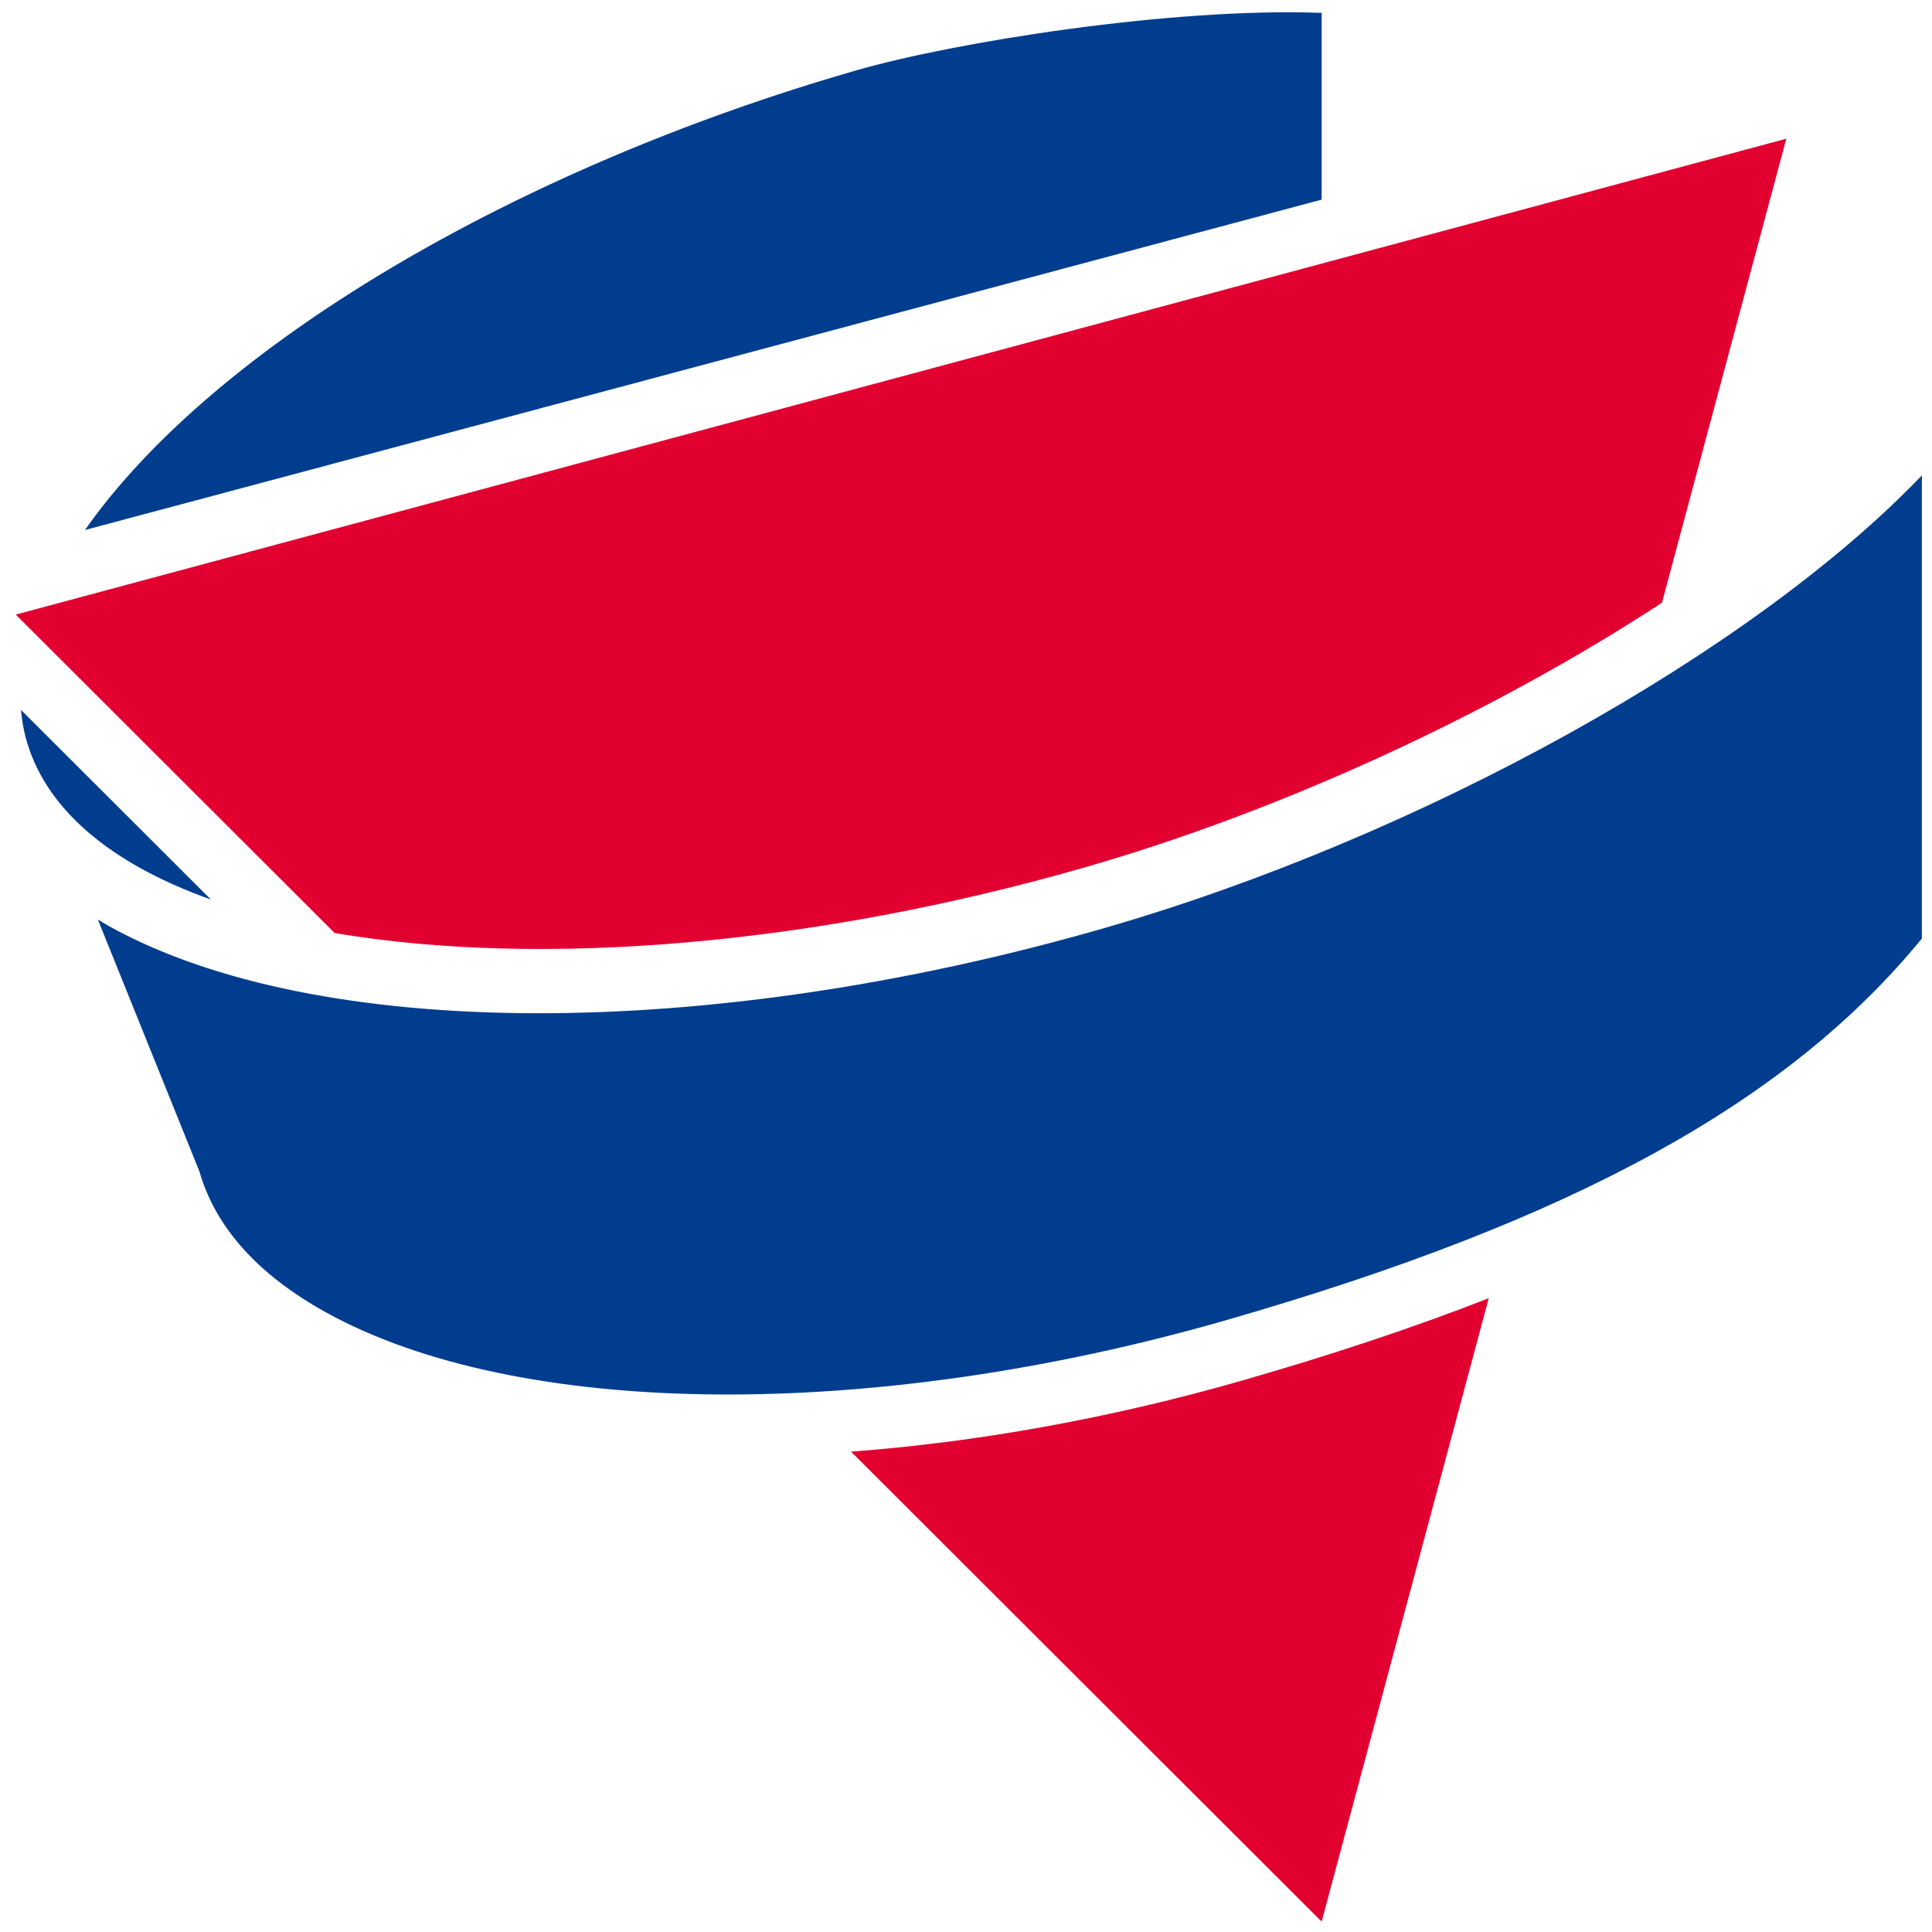
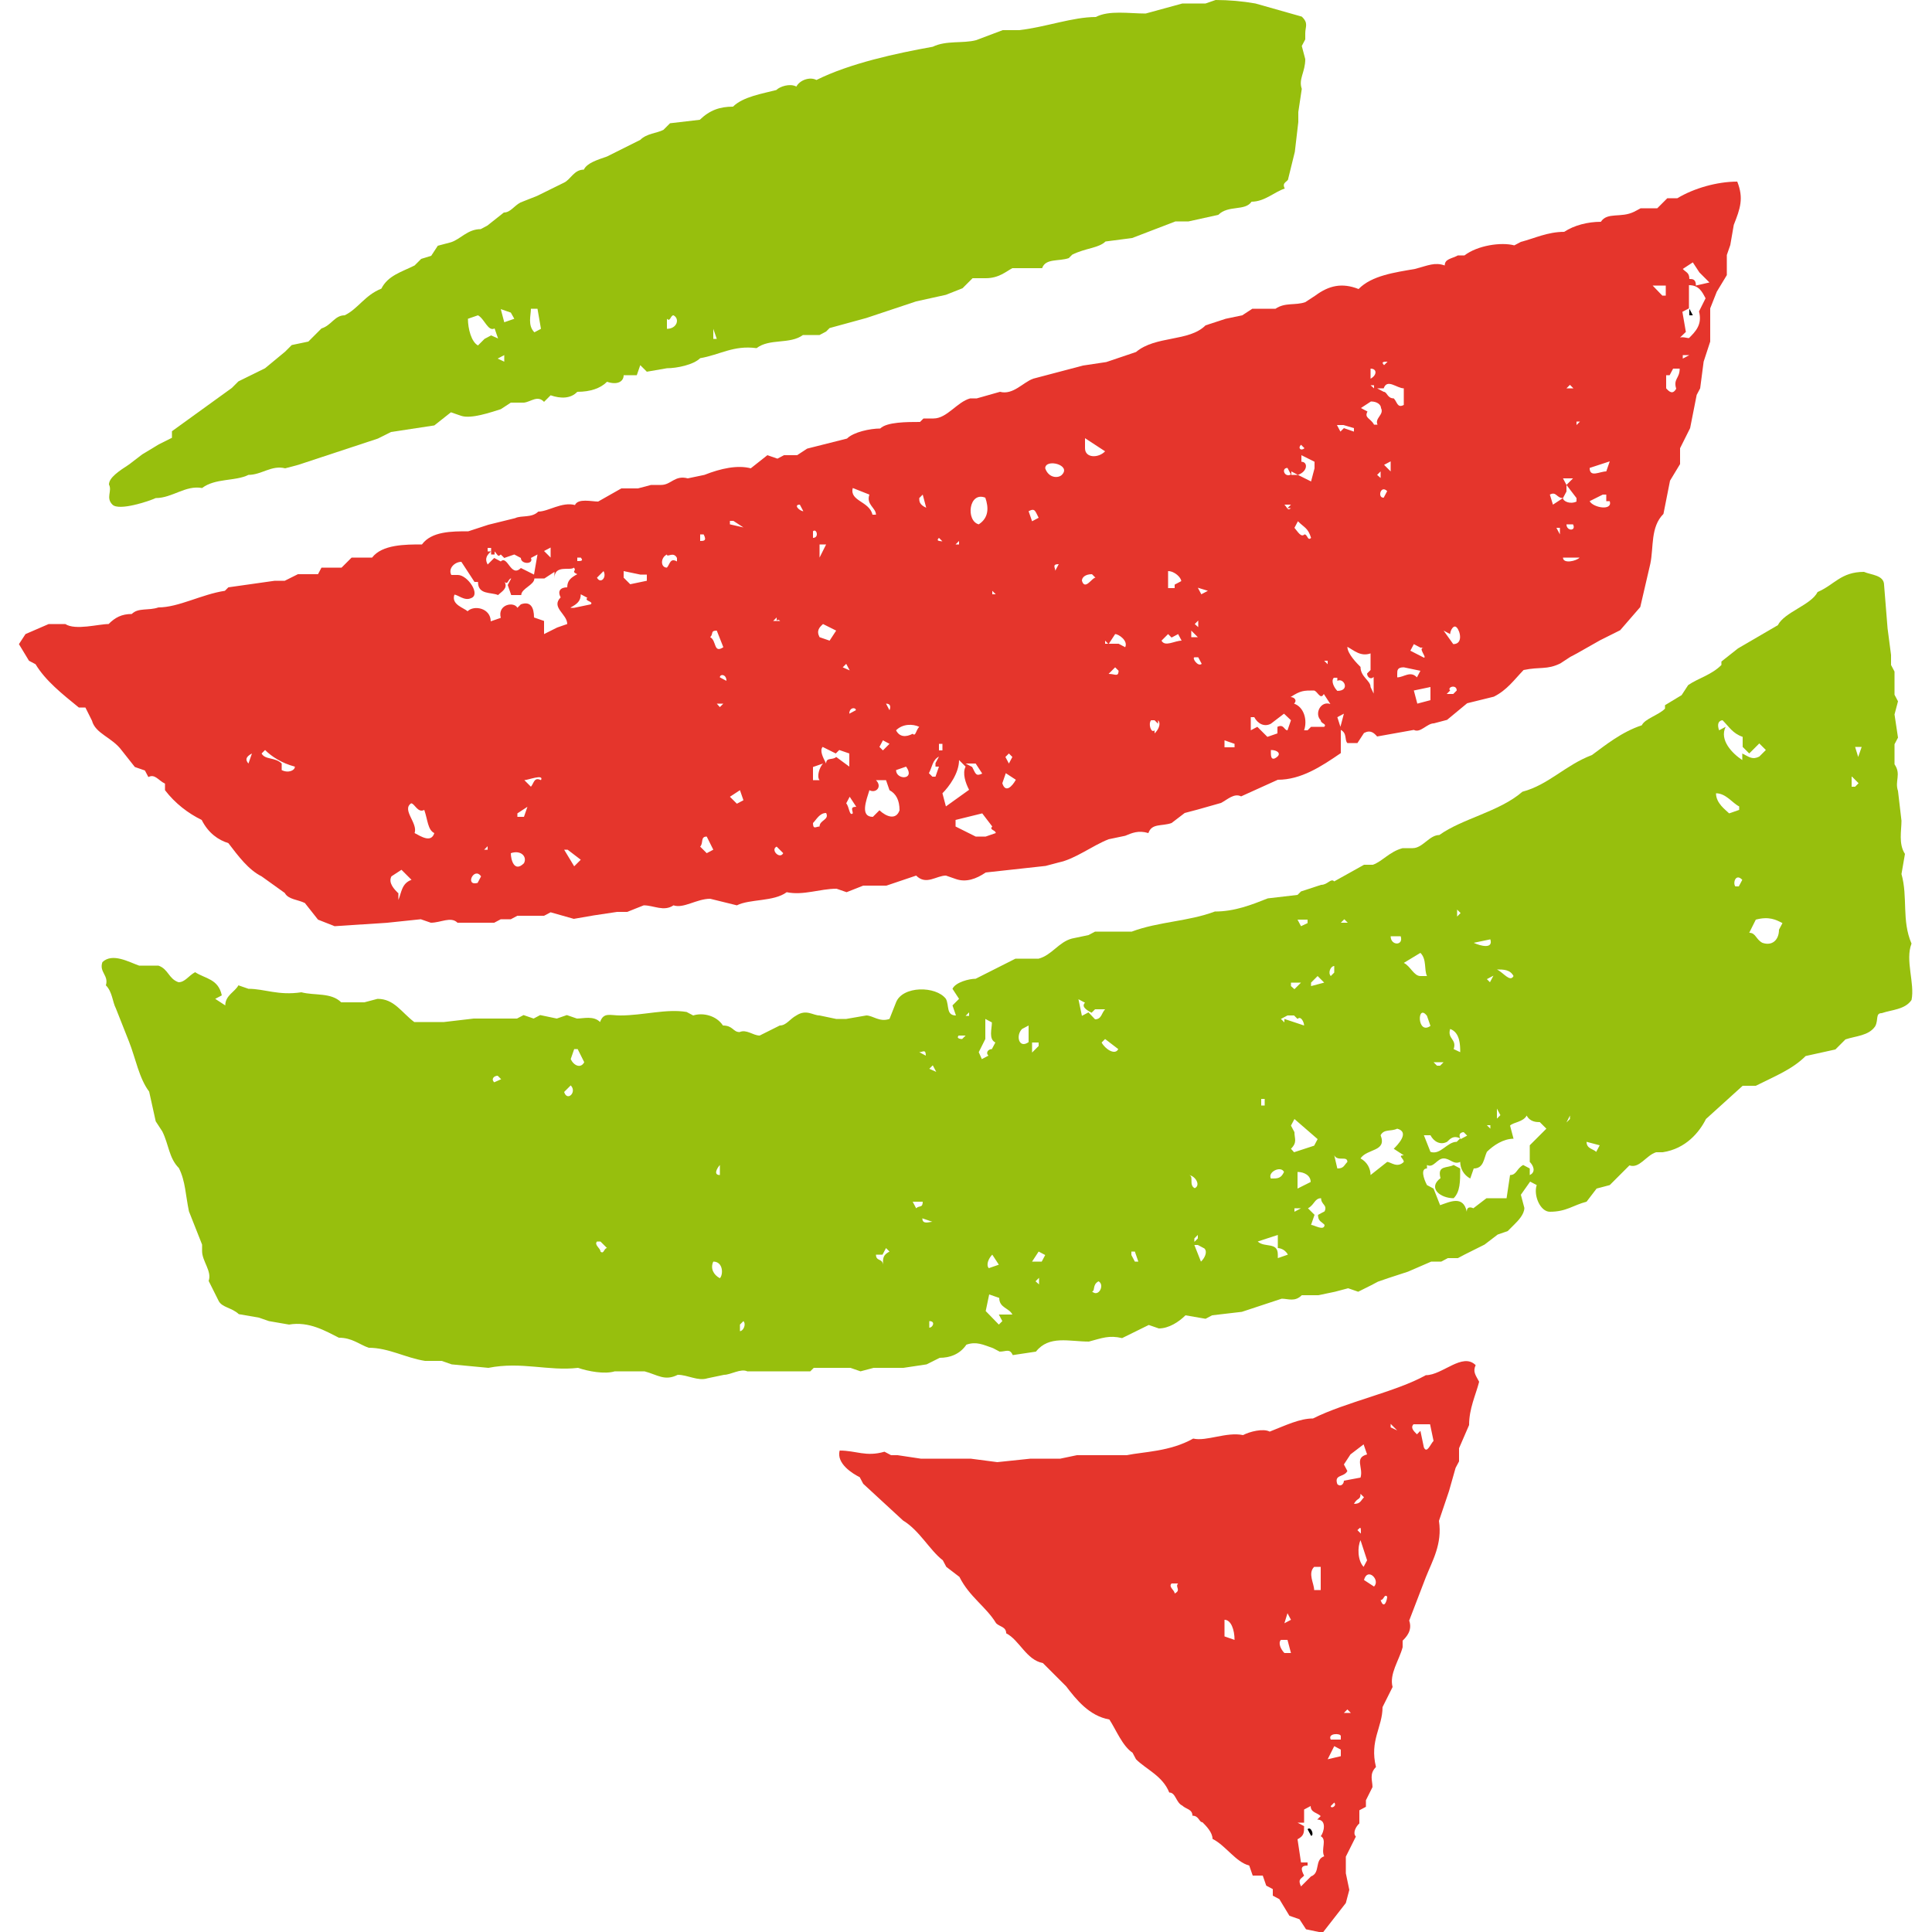
- <svg xmlns="http://www.w3.org/2000/svg" version="1.0" width="500" height="500" id="svg2944">
-   <defs id="defs2946" />
-   <path d="M 321.697,357.215 C 287.289,367.11 252.803,373.241 220.246,375.684 L 342.044,497.307 L 385.285,335.974 C 366.145,343.465 345.026,350.504 321.697,357.215 z M 430.114,155.987 C 385.741,184.969 331.412,209.904 280.882,224.434 C 211.386,244.417 140.645,250.605 86.61,241.465 L 4.075,159.053 L 462.298,35.895 L 430.114,155.987 z" id="path2931" style="fill:#e20031;fill-opacity:1" />
-   <path d="M 6.671,190.961 C 6.039,188.61 5.662,186.184 5.434,183.728 L 54.575,232.798 C 28.009,223.316 11.5,208.978 6.671,190.961 z M 497.386,242.877 C 462.671,285.346 407.07,315.846 317.232,341.684 C 225.596,368.031 134.167,367.219 84.307,339.61 C 66.763,329.89 55.763,317.636 51.614,303.184 L 25.329,237.978 C 26.32,238.575 27.307,239.189 28.289,239.732 C 82.079,269.522 183.018,269.741 285.434,240.289 C 367.382,216.724 453.307,169.026 497.382,123.031 L 497.382,242.877 L 497.386,242.877 z M 342.044,51.662 L 21.991,137.167 C 54.934,90.149 132.272,43.895 221.706,18.18 C 246.833,10.956 302.996,1.882 342.044,3.333 L 342.044,51.662 z" id="path2929" style="fill:#003d8f;fill-opacity:1" />
+ <svg xmlns="http://www.w3.org/2000/svg" version="1.1" id="Ebene_1" x="0px" y="0px" width="500" height="500" viewBox="0 0 500 500" style="enable-background:new 0 0 500 500;" xml:space="preserve">
+   <style type="text/css">
+ 	.st0{fill-rule:evenodd;clip-rule:evenodd;}
+ </style>
+   <g>
+     <path class="st0" d="M339.3,475.1c0.9,0,0-2.6-0.9-1.7L339.3,475.1z M341,409.8L341,409.8z" />
+     <path class="st1" style="fill:#97BF0D;;fill-opacity:1" d="M376.2,301.5c-1.7,0.9-4.3,0-3.4,3.4c-3.4,2.6,0,5.2,3.4,5.2c1.7-1.7,1.7-4.3,1.7-7.7L376.2,301.5z" />
+     <path class="st0" d="M438.1,85.1l-0.9-1.7L438.1,85.1z M437.2,81.6h0.9l-0.9-1.7V81.6z" />
+     <path class="st2" style="fill:#E5352C;fill-opacity:1" d="M217.3,375.4c-0.9,3.4,3.4,6,5.2,6.9l0.9,1.7l10.3,9.5c4.3,2.6,6.9,7.7,10.3,10.3l0.9,1.7l3.4,2.6   c2.6,5.2,6.9,7.7,9.5,12c0.9,0.9,2.6,0.9,2.6,2.6c3.4,1.7,5.2,6.9,9.5,7.7l6,6c2.6,3.4,6,7.7,11.2,8.6c1.7,2.6,3.4,6.9,6,8.6   l0.9,1.7c2.6,2.6,6.9,4.3,8.6,8.6c1.7,0,1.7,2.6,3.4,3.4c0.9,0.9,2.6,0.9,2.6,2.6c1.7,0,1.7,1.7,2.6,1.7c0.9,0.9,2.6,2.6,2.6,4.3   c3.4,1.7,6,6,9.5,6.9l0.9,2.6h2.6l0.9,2.6l1.7,0.9v1.7l1.7,0.9l2.6,4.3l2.6,0.9l1.7,2.6l4.3,0.9l6-7.7l0.9-3.4l-0.9-4.3v-4.3   l2.6-5.2c-0.9-0.9,0-2.6,0.9-3.4v-3.4l1.7-0.9v-1.7l1.7-3.4c0-1.7-0.9-3.4,0.9-5.2c-1.7-6.9,1.7-10.3,1.7-15.5l2.6-5.2   c-0.9-3.4,1.7-6.9,2.6-10.3v-1.7c0.9-0.9,2.6-2.6,1.7-5.2l4.3-11.2c1.7-4.3,4.3-8.6,3.4-14.6l2.6-7.7l1.7-6l0.9-1.7v-3.4l2.6-6   c0-4.3,1.7-7.7,2.6-11.2c-0.9-1.7-1.7-2.6-0.9-4.3c-3.4-3.4-8.6,2.6-12.9,2.6c-7.7,4.3-20.6,6.9-29.2,11.2c-3.4,0-6.9,1.7-11.2,3.4   c-1.7-0.9-5.2,0-6.9,0.9c-4.3-0.9-9.5,1.7-12.9,0.9c-6,3.4-12.9,3.4-17.2,4.3h-12.9l-4.3,0.9h-7.7l-8.6,0.9l-6.9-0.9h-12.9l-6-0.9   h-1.7l-1.7-0.9C224.1,377.1,221.6,375.4,217.3,375.4z M352.1,386.6l0.9,0.9c-0.9,0.9-0.9,1.7-2.6,1.7   C351.3,387.5,352.1,388.3,352.1,386.6z M337.5,485.4c-0.9-1.7-0.9-2.6,0.9-2.6V482h-1.7l-0.9-6c1.7-0.9,1.7-1.7,1.7-3.4l-1.7-0.9   c0.9,0,0.9,0,0,0h1.7v-3.4l1.7-0.9c0,1.7,1.7,1.7,2.6,2.6l-0.9,0.9c2.6,0,1.7,3.4,0.9,4.3c1.7,0.9,0,3.4,0.9,5.2   c-2.6,0.9-0.9,4.3-3.4,5.2l-2.6,2.6C335.8,486.3,336.7,486.3,337.5,485.4z M344.4,467.4l0.9-0.9   C346.1,467.4,344.4,468.2,344.4,467.4z M343.6,455.3l1.7-3.4l1.7,0.9v-2.6h-2.6c-0.9-1.7,2.6-1.7,2.6-0.9v5.2L343.6,455.3z    M347.8,443.3l0.9-0.9l0.9,0.9H347.8z M332.4,427.8c-0.9-0.9-1.7-2.6-0.9-3.4h1.7l0.9,3.4H332.4z M316.9,423.5v-4.3   c1.7,0,2.6,2.6,2.6,5.2L316.9,423.5z M357.3,414.1c0.9,0,0.9-1.7,1.7-0.9C359,414.1,358.2,416.7,357.3,414.1z M333.2,417.5l0.9,1.7   l-1.7,0.9L333.2,417.5z M353,408.9c0.9-3.4,4.3,0,2.6,1.7L353,408.9z M341.8,411.5h-1.7c0-1.7-1.7-4.3,0-6h1.7V411.5z M352.1,398.6   l1.7,5.2l-0.9,1.7C351.3,403.8,351.3,400.3,352.1,398.6z M303.2,409.8h1.7c-0.9,0.9,0.9,1.7-0.9,2.6   C304,411.5,302.3,410.7,303.2,409.8z M351.3,396c0.9-0.9,0.9-0.9,0.9,0.9L351.3,396z M346.1,387.5l0.9,1.7L346.1,387.5z    M347.8,383.2c0,0.9-0.9,1.7-1.7,0.9c-0.9-2.6,1.7-1.7,2.6-3.4l-0.9-1.7l1.7-2.6l3.4-2.6l0.9,2.6c-3.4,0.9-0.9,3.4-1.7,6   L347.8,383.2z M368.5,374.6l-0.9-4.3l-0.9,0.9c-0.9-0.9-1.7-1.7-0.9-2.6h4.3l0.9,4.3C370.2,373.7,369.3,376.3,368.5,374.6z    M359.9,369.4v-0.9l1.7,1.7L359.9,369.4z" />
+     <path class="st1" style="fill:#97BF0D;;fill-opacity:1" d="M396,305.8l1.7,0.9c-0.9,2.6,0.9,6.9,3.4,6.9c4.3,0,6-1.7,9.5-2.6l2.6-3.4l3.4-0.9l1.7-1.7l3.4-3.4   c2.6,0.9,4.3-2.6,6.9-3.4h1.7c6-0.9,9.5-5.2,11.2-8.6l9.5-8.6h3.4c5.2-2.6,9.5-4.3,12.9-7.7l7.7-1.7l2.6-2.6c2.6-0.9,6-0.9,7.7-3.4   c0.9-1.7,0-3.4,1.7-3.4c2.6-0.9,6-0.9,7.7-3.4c0.9-4.3-1.7-10.3,0-14.6c-2.6-6-0.9-12-2.6-18l0.9-5.2c-1.7-2.6-0.9-6-0.9-8.6   l-0.9-7.7c-0.9-2.6,0.9-4.3-0.9-6.9v-5.2l0.9-1.7l-0.9-6l0.9-3.4l-0.9-1.7v-6l-0.9-1.7v-2.6l-0.9-6.9l-0.9-11.2   c0-2.6-3.4-2.6-5.2-3.4c-6,0-7.7,3.4-12,5.2c-1.7,3.4-8.6,5.2-10.3,8.6l-10.3,6l-4.3,3.4v0.9c-2.6,2.6-6,3.4-8.6,5.2l-1.7,2.6   l-4.3,2.6v0.9c-1.7,1.7-5.2,2.6-6,4.3c-5.2,1.7-9.5,5.2-12.9,7.7c-6.9,2.6-11.2,7.7-18,9.5c-6,5.2-15.5,6.9-21.5,11.2   c-2.6,0-4.3,3.4-6.9,3.4h-2.6c-3.4,0.9-5.2,3.4-7.7,4.3H353l-7.7,4.3c-0.9-0.9-1.7,0.9-3.4,0.9l-5.2,1.7l-0.9,0.9l-7.7,0.9   c-4.3,1.7-8.6,3.4-13.7,3.4c-6.9,2.6-14.6,2.6-21.5,5.2h-9.5l-1.7,0.9l-4.3,0.9c-3.4,0.9-5.2,4.3-8.6,5.2h-6l-10.3,5.2   c-1.7,0-5.2,0.9-6,2.6l1.7,2.6l-1.7,1.7l0.9,2.6c-2.6,0-1.7-2.6-2.6-4.3c-2.6-3.4-11.2-3.4-12.9,0.9l-1.7,4.3   c-2.6,0.9-4.3-0.9-6-0.9l-5.2,0.9h-2.6l-4.3-0.9c-1.7,0-3.4-1.7-6,0c-1.7,0.9-2.6,2.6-4.3,2.6l-5.2,2.6c-1.7,0-3.4-1.7-5.2-0.9   c-1.7,0-1.7-1.7-4.3-1.7c-1.7-2.6-5.2-3.4-7.7-2.6l-1.7-0.9c-5.2-0.9-11.2,0.9-17.2,0.9c-2.6,0-4.3-0.9-5.2,1.7   c-1.7-1.7-4.3-0.9-6-0.9l-2.6-0.9l-2.6,0.9l-4.3-0.9l-1.7,0.9l-2.6-0.9l-1.7,0.9h-11.2l-7.7,0.9h-7.7c-3.4-2.6-5.2-6-9.5-6   l-3.4,0.9h-6c-2.6-2.6-6.9-1.7-10.3-2.6c-6,0.9-9.5-0.9-13.7-0.9l-2.6-0.9c-0.9,1.7-3.4,2.6-3.4,5.2l-2.6-1.7l1.7-0.9   c-0.9-4.3-4.3-4.3-6.9-6c-1.7,0.9-2.6,2.6-4.3,2.6c-2.6-0.9-2.6-3.4-5.2-4.3H36c-2.6-0.9-6.9-3.4-9.5-0.9c-0.9,2.6,1.7,3.4,0.9,6   c1.7,1.7,1.7,4.3,2.6,6l3.4,8.6c1.7,4.3,2.6,9.5,5.2,12.9l1.7,7.7l1.7,2.6c1.7,3.4,1.7,6.9,4.3,9.5c1.7,3.4,1.7,6.9,2.6,11.2   l3.4,8.6v1.7c0,2.6,2.6,5.2,1.7,7.7l2.6,5.2c0.9,1.7,3.4,1.7,5.2,3.4l5.2,0.9l2.6,0.9l5.2,0.9c5.2-0.9,9.5,1.7,12.9,3.4   c3.4,0,5.2,1.7,7.7,2.6c5.2,0,9.5,2.6,14.6,3.4h4.3l2.6,0.9l9.5,0.9c8.6-1.7,15.5,0.9,23.2,0c2.6,0.9,6.9,1.7,9.5,0.9h7.7   c3.4,0.9,5.2,2.6,8.6,0.9c2.6,0,5.2,1.7,7.7,0.9l4.3-0.9c1.7,0,4.3-1.7,6-0.9h16.3l0.9-0.9h9.5l2.6,0.9l3.4-0.9h7.7l6-0.9l3.4-1.7   c2.6,0,5.2-0.9,6.9-3.4c2.6-0.9,4.3,0,6.9,0.9l1.7,0.9c1.7,0,2.6-0.9,3.4,0.9l6-0.9c3.4-4.3,8.6-2.6,13.7-2.6   c3.4-0.9,5.2-1.7,8.6-0.9l6.9-3.4l2.6,0.9c2.6,0,5.2-1.7,6.9-3.4l5.2,0.9l1.7-0.9l7.7-0.9l10.3-3.4c1.7,0,3.4,0.9,5.2-0.9h4.3   l4.3-0.9l3.4-0.9l2.6,0.9l3.4-1.7l1.7-0.9l2.6-0.9l5.2-1.7l6-2.6h2.6l1.7-0.9h2.6l1.7-0.9l5.2-2.6l3.4-2.6l2.6-0.9l1.7-1.7   c0.9-0.9,2.6-2.6,2.6-4.3l-0.9-3.4L396,305.8z M330.7,323c0,0,1.7,0,2.6,1.7l-2.6,0.9v-0.9c0-3.4-3.4-1.7-5.2-3.4l5.2-1.7V323z    M384.8,314.4v1.7V314.4z M255.1,339.3l0.9-4.3l2.6,0.9c0,2.6,2.6,2.6,3.4,4.3h-2.6h-0.9l0.9,1.7l-0.9,0.9L255.1,339.3z    M240.5,341.9c1.7,0,0.9,1.7,0,1.7V341.9z M282.6,334.2c0.9,0,0-1.7,1.7-2.6C286,332.5,284.3,335.9,282.6,334.2z M371,307.6   l-1.7-0.9c-0.9-1.7-1.7-4.3,0-4.3v-0.9c1.7,0.9,2.6-1.7,4.3-1.7s2.6,1.7,4.3,0.9c0,1.7,0.9,3.4,2.6,4.3l0.9-2.6   c2.6,0,2.6-2.6,3.4-4.3c1.7-1.7,4.3-3.4,6.9-3.4l-0.9-3.4c0.9-0.9,3.4-0.9,4.3-2.6c0.9,1.7,2.6,1.7,3.4,1.7l1.7,1.7l-4.3,4.3v4.3   c0.9,0.9,1.7,2.6,0,3.4v-1.7l-1.7-0.9c-1.7,0.9-1.7,2.6-3.4,2.6l-0.9,6h-5.2l-3.4,2.6c0,0-1.7-0.9-1.7,0.9   c-0.9-4.3-4.3-2.6-6.9-1.7L371,307.6z M310,322.2l1.7,0.9c0.9,0.9,0,2.6-0.9,3.4l-1.7-4.3H310z M229.3,341.1L229.3,341.1z    M339.3,317l0.9-2.6l-1.7-1.7c1.7-0.9,1.7-2.6,3.4-2.6c0,1.7,1.7,1.7,0.9,3.4l-1.7,0.9c0,1.7,0.9,1.7,1.7,2.6   C342.7,318.7,340.1,317,339.3,317z M268,331.6l0.9-0.9v1.7L268,331.6z M293.7,326.5l-0.9-1.7v-0.9h0.9l0.9,2.6H293.7z M310,319.6   v0.9l-0.9,0.9v-0.9L310,319.6z M410.6,295.5l3.4,0.9l-0.9,1.7C412.3,297.3,410.6,297.3,410.6,295.5z M191.5,344.5v-1.7l0.9-0.9   C193.2,342.8,192.3,344.5,191.5,344.5z M336.7,312.7l-1.7,0.9v-0.9H336.7z M267.1,326.5l1.7-2.6l1.7,0.9l-0.9,1.7H267.1z    M256.8,324.7l1.7,2.6l-2.6,0.9C255.1,327.3,255.9,325.6,256.8,324.7z M182.9,340.2v0.9V340.2z M363.3,300.7c-1.7,1.7-3.4,0-4.3,0   l-4.3,3.4c0-1.7-0.9-3.4-2.6-4.3c1.7-2.6,6.9-1.7,5.2-6c0.9-1.7,2.6-0.9,4.3-1.7c3.4,0.9,0,4.3-0.9,5.2l2.6,1.7   C361.6,299,363.3,299.8,363.3,300.7z M335.8,307.6v-4.3c1.7,0,3.4,0.9,3.4,2.6L335.8,307.6z M370.2,298.1l-1.7-4.3h1.7   c0.9,1.7,2.6,2.6,4.3,1.7c0.9-0.9,1.7-1.7,3.4-0.9l-0.9,0.9C374.5,295.5,372.8,299,370.2,298.1z M345.3,299c0.9,1.7,3.4,0,3.4,1.7   c-0.9,0.9-0.9,1.7-2.6,1.7L345.3,299z M406.3,288.7v0.9l-0.9,0.9L406.3,288.7z M226.7,324.7h1.7l0.9-1.7l0.9,0.9   c-1.7,0.9-1.7,1.7-1.7,3.4C228.4,325.6,226.7,326.5,226.7,324.7z M328.9,305c-0.9-1.7,2.6-3.4,3.4-1.7   C331.5,305,330.7,305,328.9,305z M378.8,293l0.9,0.9l-1.7,0.9C377.1,293,378.8,293,378.8,293z M384.8,291.2h0.9v0.9L384.8,291.2z    M307.5,304.1c1.7,0,3.4,2.6,1.7,3.4C307.5,306.7,309.2,304.1,307.5,304.1z M387.4,286.9l0.9,1.7l-0.9,0.9V286.9z M184.6,326.5   c2.6,0,2.6,3.4,1.7,4.3C184.6,329.9,183.8,328.2,184.6,326.5z M334.1,297.3c1.7-1.7,0.9-2.6,0.9-4.3l-0.9-1.7l0.9-1.7l6,5.2   l-0.9,1.7l-5.2,1.7L334.1,297.3z M355.6,293l0.9,0.9L355.6,293z M191.5,327.3l-0.9,0.9L191.5,327.3z M384.8,284.4l1.7,1.7   L384.8,284.4z M238.7,315.3l2.6,0.9C240.5,316.2,238.7,317,238.7,315.3z M341.8,293l1.7,0.9L341.8,293z M236.2,311h2.6   c0,1.7-0.9,0.9-1.7,1.7L236.2,311z M155.4,323.9c0-0.9-1.7-1.7-0.9-2.6h0.9l1.7,1.7C156.3,323,156.3,324.7,155.4,323.9z    M326.4,284.4h0.9v1.7h-0.9V284.4z M371.9,275.8l-0.9-0.9h2.6l-0.9,0.9H371.9z M376.2,271.5c0.9-2.6-1.7-2.6-0.9-5.2   c2.6,0.9,2.6,4.3,2.6,6L376.2,271.5z M369.3,262.9l0.9,2.6C366.7,268,366.7,259.5,369.3,262.9z M186.3,301.5v2.6   C184.6,304.1,185.5,302.4,186.3,301.5z M460.4,240.6c0,2.6-1.7,4.3-4.3,3.4c-1.7-0.9-1.7-2.6-3.4-2.6l1.7-3.4   c3.4-0.9,5.2,0,6.9,0.9L460.4,240.6z M332.4,263.7v0.9l-0.9-0.9l1.7-0.9h1.7l0.9,0.9c0.9-0.9,1.7,0.9,1.7,1.7L332.4,263.7z    M345.3,263.7l0.9-0.9L345.3,263.7z M212.1,290.4l0.9,0.9L212.1,290.4z M384.8,253.4l1.7-0.9l-0.9,1.7L384.8,253.4z M387.4,250.9   c1.7,0,3.4,0,4.3,1.7C390.8,254.3,389.1,251.7,387.4,250.9z M285.1,269.8l0.9-0.9l3.4,2.6C288.6,273.2,286,271.5,285.1,269.8z    M367.6,252.6c-1.7,0-2.6-2.6-4.3-3.4l4.3-2.6c1.7,1.7,0.9,4.3,1.7,6H367.6z M267.1,269.8h1.7v0.9l-1.7,1.7V269.8z M240.5,276.6   l0.9-0.9l0.9,1.7L240.5,276.6z M253.3,272.3l1.7-3.4v-5.2l1.7,0.9c0,1.7-0.9,4.3,0.9,5.2l-0.9,1.7c-0.9,0-1.7,0.9-0.9,1.7l-1.7,0.9   L253.3,272.3z M339.3,254.3l1.7-1.7l1.7,1.7l-3.4,0.9V254.3z M334.1,255.2v-0.9h2.6L335,256L334.1,255.2z M381.4,244l4.3-0.9   C386.5,245.7,383.1,244.8,381.4,244z M264.5,266.3l1.7-0.9v4.3C263.7,271.5,262.8,268,264.5,266.3z M345.3,250v1.7l-0.9,0.9   C343.6,251.7,344.4,250,345.3,250z M337.5,252.6l-0.9,0.9L337.5,252.6z M450.9,227.7l-0.9,1.7h-0.9   C448.4,228.5,449.2,225.9,450.9,227.7z M281.7,262l-1.7,0.9l-0.9-4.3l1.7,0.9c-0.9,0.9,0,1.7,1.7,2.6l0.9-0.9h2.6   c-0.9,0.9-0.9,2.6-2.6,2.6L281.7,262z M237.9,272.3c0.9,0,1.7-0.9,1.7,0.9L237.9,272.3z M249.9,268l-0.9,0.9c0-0.9,0,0,0,0   s-1.7,0-0.9-0.9H249.9z M359.9,242.3h2.6C363.3,244.8,359.9,244.8,359.9,242.3z M377.1,235.4l0.9,0.9l-0.9,0.9V235.4z M249.9,262.9   l0.9-0.9v0.9H249.9z M146,282.6l1.7-1.7C149.4,282.6,146.8,285.2,146,282.6z M347,238.8l0.9-0.9l0.9,0.9H347z M336.7,239.7   l-0.9-1.7h2.6v0.9L336.7,239.7z M147.7,274.1l0.9-2.6h0.9l1.7,3.4C150.3,276.6,148.5,275.8,147.7,274.1z M127.9,280.1   c-0.9-0.9,0-1.7,0.9-1.7l0.9,0.9L127.9,280.1z M479.3,201l1.7,1.7l-0.9,0.9h-0.9V201z M444.1,205.3c2.6,0,4.3,2.6,6,3.4v0.9   l-2.6,0.9C446.6,209.6,444.1,207.9,444.1,205.3z M480.1,193.3h1.7l-0.9,2.6L480.1,193.3z M450.9,195v1.7c-2.6-1.7-6-5.2-4.3-8.6   l-1.7,0.9c-0.9-2.6,0.9-2.6,0.9-2.6c1.7,1.7,2.6,3.4,5.2,4.3v2.6l1.7,1.7l2.6-2.6l1.7,1.7l-1.7,1.7   C453.5,196.7,452.7,195.9,450.9,195z" />
+     <path class="st2" style="fill:#E5352C;fill-opacity:1" d="M297.2,215.6c0.9-2.6,3.4-1.7,6-2.6l3.4-2.6l3.4-0.9l6-1.7c1.7-0.9,3.4-2.6,5.2-1.7l9.5-4.3   c6,0,11.2-3.4,16.3-6.9v-6c1.7,0.9,0.9,2.6,1.7,3.4h2.6l1.7-2.6c1.7-0.9,2.6,0,3.4,0.9l9.5-1.7c1.7,0.9,3.4-1.7,5.2-1.7l3.4-0.9   l5.2-4.3l6.9-1.7c3.4-1.7,5.2-4.3,7.7-6.9c4.3-0.9,6,0,9.5-1.7l2.6-1.7l1.7-0.9l6-3.4l5.2-2.6l5.2-6l2.6-11.2   c0.9-4.3,0-9.5,3.4-12.9l1.7-8.6l2.6-4.3V116l2.6-5.2l1.7-8.6l0.9-1.7l0.9-6.9l1.7-5.2v-8.6l1.7-4.3l2.6-4.3v-5.2l0.9-2.6l0.9-5.2   c1.7-4.3,2.6-6.9,0.9-11.2c-5.2,0-11.2,1.7-15.5,4.3h-2.6l-2.6,2.6h-4.3l-1.7,0.9c-3.4,1.7-6.9,0-8.6,2.6c-3.4,0-6.9,0.9-9.5,2.6   c-4.3,0-7.7,1.7-11.2,2.6l-1.7,0.9c-3.4-0.9-9.5,0-12.9,2.6h-1.7c-1.7,0.9-3.4,0.9-3.4,2.6c-2.6-0.9-4.3,0-7.7,0.9   c-5.2,0.9-11.2,1.7-14.6,5.2c-4.3-1.7-7.7-0.9-11.2,1.7l-2.6,1.7c-2.6,0.9-5.2,0-7.7,1.7h-6l-2.6,1.7l-4.3,0.9l-5.2,1.7   c-4.3,4.3-12.9,2.6-18,6.9l-7.7,2.6l-6,0.9l-12.9,3.4c-2.6,0.9-5.2,4.3-8.6,3.4l-6,1.7h-1.7c-3.4,0.9-6,5.2-9.5,5.2h-2.6l-0.9,0.9   c-3.4,0-8.6,0-10.3,1.7c-2.6,0-6.9,0.9-8.6,2.6l-10.3,2.6l-2.6,1.7h-3.4l-1.7,0.9l-2.6-0.9l-4.3,3.4c-3.4-0.9-7.7,0-12,1.7   l-4.3,0.9c-3.4-0.9-4.3,1.7-6.9,1.7h-2.6l-3.4,0.9h-4.3l-6,3.4c-1.7,0-5.2-0.9-6,0.9c-3.4-0.9-6.9,1.7-9.5,1.7   c-1.7,1.7-4.3,0.9-6,1.7l-6.9,1.7l-5.2,1.7c-4.3,0-9.5,0-12,3.4c-4.3,0-10.3,0-12.9,3.4H91l-2.6,2.6h-5.2l-0.9,1.7h-5.2l-3.4,1.7   h-2.6l-12,1.7l-0.9,0.9c-6,0.9-12,4.3-17.2,4.3c-2.6,0.9-5.2,0-6.9,1.7c-2.6,0-4.3,0.9-6,2.6c-2.6,0-8.6,1.7-11.2,0h-4.3l-6,2.6   l-1.7,2.6l2.6,4.3l1.7,0.9c2.6,4.3,6.9,7.7,11.2,11.2h1.7l1.7,3.4c0.9,3.4,5.2,4.3,7.7,7.7l3.4,4.3l2.6,0.9l0.9,1.7   c1.7-0.9,2.6,0.9,4.3,1.7v1.7c2.6,3.4,6,6,9.5,7.7c1.7,3.4,4.3,5.2,6.9,6c2.6,3.4,5.2,6.9,8.6,8.6l6,4.3c0.9,1.7,3.4,1.7,5.2,2.6   l3.4,4.3l4.3,1.7l13.7-0.9l8.6-0.9l2.6,0.9c2.6,0,5.2-1.7,6.9,0h9.5l1.7-0.9h2.6l1.7-0.9h6.9l1.7-0.9l6,1.7l5.2-0.9l6-0.9h2.6   l4.3-1.7c2.6,0,5.2,1.7,7.7,0c2.6,0.9,6-1.7,9.5-1.7l6.9,1.7c3.4-1.7,9.5-0.9,12.9-3.4c4.3,0.9,8.6-0.9,12.9-0.9l2.6,0.9l4.3-1.7h6   l7.7-2.6c2.6,2.6,5.2,0,7.7,0l2.6,0.9c2.6,0.9,5.2,0,7.7-1.7l15.5-1.7l3.4-0.9c4.3-0.9,8.6-4.3,12.9-6l4.3-0.9   C292.9,215.6,294.6,214.8,297.2,215.6z M255.1,216.5h-2.6l-5.2-2.6v-1.7l6.9-1.7l2.6,3.4c-0.9,0.9,0.9,0.9,0.9,1.7L255.1,216.5z    M328.9,195v-0.9c1.7,0,2.6,0.9,1.7,1.7S328.9,196.7,328.9,195z M202.7,220.8c-0.9,1.7-3.4-0.9-1.7-1.7L202.7,220.8z M346.1,185.6   l1.7-0.9l-0.9,3.4L346.1,185.6z M316.9,193.3v-1.7c0,0.9,0,0,0,0l2.6,0.9v0.9H316.9z M341.8,186.4c0,0.9,1.7,0.9,0.9,1.7h-3.4   l-0.9,0.9h-0.9c0.9-2.6,0-6-2.6-6.9c0.9-0.9,0-1.7-0.9-1.7c2.6-1.7,3.4-1.7,6-1.7c0.9,0,1.7,2.6,2.6,0.9l1.7,2.6   C341.8,181.3,340.1,184.7,341.8,186.4z M243.9,205.3c1.7-1.7,4.3-5.2,4.3-8.6l1.7,1.7c-0.9,1.7,0,4.3,0.9,6l-6,4.3L243.9,205.3z    M334.1,186.4l-0.9,2.6c-0.9,0-0.9-1.7-2.6-0.9v1.7l-2.6,0.9l-2.6-2.6l-1.7,0.9v-3.4h0.9c0.9,1.7,2.6,2.6,4.3,1.7l3.4-2.6   L334.1,186.4z M365.9,178.7l4.3-0.9v3.4l-3.4,0.9L365.9,178.7z M230.2,204.5c1.7,0.9,2.6,2.6,2.6,5.2c-0.9,2.6-3.4,1.7-5.2,0   l-1.7,1.7c-3.4,0-1.7-4.3-0.9-6.9c1.7,0.9,3.4-0.9,1.7-2.6h2.6L230.2,204.5z M181.2,219.1c0.9-0.9,0-2.6,1.7-2.6l1.7,3.4l-1.7,0.9   L181.2,219.1z M259.4,202.7l0.9-2.6l2.6,1.7C261.9,203.6,260.2,205.3,259.4,202.7z M375.3,178.7c-0.9-0.9,1.7-1.7,1.7,0l-0.9,0.9   h-1.7L375.3,178.7z M212.1,213.9c-0.9,0-1.7,0.9-1.7-0.9c0.9-0.9,1.7-2.6,3.4-2.6C214.7,212.2,212.1,212.2,212.1,213.9z M219,207.9   l0.9-1.7l1.7,2.6c-1.7,0-0.9,0.9-0.9,1.7C219.8,211.3,219.8,208.8,219,207.9z M179.5,218.2H176H179.5z M146,219.9h0.9l3.4,2.6   l-1.7,1.7L146,219.9z M123.6,228.5c-3.4,0.9-0.9-4.3,0.9-1.7L123.6,228.5z M103,231.1c-0.9-0.9-2.6-2.6-1.7-4.3l2.6-1.7l2.6,2.6   c-2.6,0.9-2.6,3.4-3.4,5.2V231.1z M354.7,177.8c0-1.7-2.6-2.6-2.6-5.2c-0.9-0.9-3.4-3.4-3.4-5.2c1.7,0.9,3.4,2.6,6,1.7v4.3   l-0.9,0.9c0,0.9,0.9,1.7,1.7,0.9v4.3L354.7,177.8z M251.6,198.5l-1.7-0.9h2.6l1.7,2.6C252.5,201,252.5,200.2,251.6,198.5z    M299.7,186.4c0.9,0.9,0,2.6-0.9,3.4V189c-0.9,0.9-1.7-1.7-0.9-2.6h0.9l0.9,0.9V186.4z M260.2,195.9l0.9-0.9l0.9,0.9l-0.9,1.7   L260.2,195.9z M361.6,175.3v-0.9c0-0.9,0-1.7,1.7-1.7l4.3,0.9l-0.9,1.7C365,173.5,363.3,175.3,361.6,175.3z M132.2,220.8   c2.6-0.9,4.3,0.9,3.4,2.6C133.1,225.9,132.2,222.5,132.2,220.8z M241.3,201l-0.9-0.9c0.9-1.7,0.9-3.4,2.6-4.3l-0.9,1.7v0.9h0.9   l-0.9,2.6H241.3z M346.1,175.3v0.9c1.7-0.9,3.4,2.6,0,2.6c-0.9-0.9-1.7-2.6-0.9-3.4H346.1z M231.9,199.3l2.6-0.9   C237,201.9,231.9,201.9,231.9,199.3z M188.9,206.2l2.6-1.7l0.9,2.6l-1.7,0.9L188.9,206.2z M365,168.4l0.9-1.7l1.7,0.9h0.9   c-1.7,0,0.9,2.6,0,2.6L365,168.4z M220.7,199.3l0.9,0.9L220.7,199.3z M210.4,201.9v-3.4l2.6-0.9c-0.9,0.9-1.7,3.4-0.9,4.3h-0.9   H210.4z M125.3,219.9l0.9-0.9v0.9H125.3z M373.6,163.2l1.7,0.9c0-0.9,0.9-2.6,1.7-1.7c0.9,0.9,1.7,4.3-0.9,4.3L373.6,163.2z    M243,194.2v-1.7h0.9v1.7H243z M216.4,195.9c-0.9,0.9-2.6,0-2.6,1.7c-0.9-1.7-1.7-3.4-0.9-4.3l3.4,1.7l0.9-0.9l2.6,0.9v3.4   L216.4,195.9z M343.6,171v0.9l-0.9-0.9H343.6C342.7,171,343.6,171,343.6,171z M227.6,193.3l0.9-1.7l1.7,0.9l-1.7,1.7L227.6,193.3z    M107.3,215.6c0.9-2.6-3.4-6-0.9-7.7c0.9,0,1.7,2.6,3.4,1.7c0.9,2.6,0.9,5.2,2.6,6C111.6,218.2,109,216.5,107.3,215.6z    M236.2,189.9c-1.7,0.9-3.4,0.9-4.3-0.9c1.7-1.7,4.3-1.7,6-0.9C237,189,237,190.7,236.2,189.9z M136.5,208.8l-0.9,2.6h-1.7v-0.9   L136.5,208.8z M309.2,170.1h0.9l0.9,1.7C310,172.7,308.3,170.1,309.2,170.1z M286.9,174.4l1.7-1.7l0.9,0.9   C289.4,175.3,288.6,174.4,286.9,174.4z M380.5,152.1l-0.9,1.7L380.5,152.1z M229.3,182.1c1.7,0,0.9,1.7,0.9,1.7L229.3,182.1z    M137.4,203.6l-1.7-1.7c0.9,0,5.2-1.7,4.3,0C138.2,201,138.2,202.7,137.4,203.6z M404.5,144.3h4.3C408,145.2,404.5,146,404.5,144.3   z M219.8,184.7c0-1.7,1.7-1.7,1.7-0.9L219.8,184.7z M300.6,165.8l1.7-1.7l0.9,0.9l1.7-0.9l0.9,1.7   C304,165.8,301.5,167.5,300.6,165.8z M308.3,164.9v-1.7l1.7,1.7H308.3z M286,165.8l0.9,0.9l1.7-2.6c0.9,0,3.4,1.7,2.6,3.4l-1.7-0.9   H286V165.8z M128.8,201h-1.7H128.8z M309.2,161.5l0.9-0.9v1.7L309.2,161.5z M123.6,200.2h1.7H123.6z M402.8,136.6h0.9v1.7   L402.8,136.6z M405.4,135.7h1.7C408,137.5,405.4,137.5,405.4,135.7z M185.5,182.1h1.7l-0.9,0.9L185.5,182.1z M218.1,172.7l0.9-0.9   l0.9,1.7L218.1,172.7z M411.4,129.7l3.4-1.7h0.9v1.7h0.9C417.4,132.3,412.3,131.4,411.4,129.7z M312.6,152.9l-1.7,0.9l-0.9-1.7   c0,0,0.9,0,0,0L312.6,152.9z M63.5,204.5l0.9,0.9L63.5,204.5z M302.3,152.1v-4.3c1.7,0,3.4,1.7,3.4,2.6l-1.7,0.9v0.9H302.3z    M404.5,128.9l0.9-1.7v-1.7l-0.9-1.7h2.6l-1.7,1.7l2.6,3.4v0.9C406.3,130.6,404.5,129.7,404.5,128.9z M186.3,175.3   c0-0.9,1.7-0.9,1.7,0.9L186.3,175.3z M72.9,199.3v-1.7c-1.7-1.7-4.3-0.9-5.2-2.6l0.9-0.9c1.7,1.7,4.3,3.4,7.7,4.3   C76.4,199.3,74.7,200.2,72.9,199.3z M401.1,128c1.7-0.9,1.7,0.9,3.4,0.9l-2.6,1.7L401.1,128z M207.8,170.1L207.8,170.1z    M212.1,164.9c-0.9-1.7,0-2.6,0.9-3.4l3.4,1.7l-1.7,2.6L212.1,164.9z M335,136.6l0.9-1.7c1.7,1.7,2.6,1.7,3.4,4.3   c-0.9,0.9-0.9-0.9-1.7-0.9C336.7,139.2,335.8,137.5,335,136.6z M65.2,195l-0.9,2.6C63.5,196.7,63.5,195.9,65.2,195z M280,150.3   c0-0.9,0.9-1.7,2.6-1.7l0.9,0.9C282.6,149.5,280.8,152.9,280,150.3z M411.4,121.1l5.2-1.7l-0.9,2.6   C414,122,411.4,123.7,411.4,121.1z M256.8,153.8v-0.9l0.9,0.9H256.8z M183.8,164.9c0.9-0.9,0-1.7,1.7-1.7l1.7,4.3   C184.6,169.2,185.5,165.8,183.8,164.9z M274,146l-0.9,1.7C273.1,146.9,272.2,146,274,146z M359,127.1l-0.9,1.7   C356.4,128.9,357.3,125.4,359,127.1z M200.1,160.7l0.9-0.9c0,1.7,0,0,0.9,0.9H200.1z M332.4,130.6h1.7l-0.9,0.9h0.9   C333.2,132.3,333.2,131.4,332.4,130.6z M353,124.6L353,124.6z M356.4,122.9l0.9-0.9v1.7L356.4,122.9z M355.6,123.7h-0.9H355.6z    M358.2,120.3l1.7-0.9v2.6L358.2,120.3z M339.3,124.6l-3.4-1.7h-1.7V122l1.7,0.9c2.6-0.9,2.6-3.4,0.9-3.4v-1.7l3.4,1.7v1.7   L339.3,124.6z M408,109.1h0.9L408,110V109.1z M148.5,146.9c0.9,0.9-0.9,0.9,0.9,1.7c-1.7,0.9-2.6,1.7-2.6,3.4   c-1.7,0-2.6,0.9-1.7,2.6c-2.6,2.6,1.7,4.3,1.7,6.9l-2.6,0.9l-3.4,1.7v-3.4l-2.6-0.9c0-2.6-0.9-4.3-3.4-3.4l-0.9,0.9   c-0.9-1.7-5.2-0.9-4.3,2.6l-2.6,0.9c0-3.4-4.3-4.3-6-2.6c-0.9-0.9-4.3-1.7-3.4-4.3c0.9,0,2.6,1.7,4.3,0.9c2.6-0.9-0.9-6-3.4-6h-1.7   c-0.9-1.7,0.9-3.4,2.6-3.4l3.4,5.2h0.9c0,3.4,3.4,2.6,5.2,3.4c0.9-0.9,2.6-1.7,1.7-3.4c0.9,0.9,0.9-0.9,1.7-0.9l-0.9,1.7l0.9,2.6   h2.6c0-1.7,3.4-2.6,3.4-4.3h2.6l2.6-1.7v1.7C143.4,146,147.7,147.8,148.5,146.9z M333.2,121.1l0.9,1.7   C332.4,123.7,331.5,121.1,333.2,121.1z M248.2,140v0.9h-0.9L248.2,140z M431.2,100.5v-3.4h0.9l0.9-1.7h1.7c0,2.6-1.7,2.6-0.9,5.2   C432.9,102.2,432,101.4,431.2,100.5z M243,139.2l0.9,0.9C243,140,242.2,140,243,139.2z M266.2,132.3c1.7-0.9,1.7,0,2.6,1.7   l-1.7,0.9L266.2,132.3z M212.1,144.3v-3.4h1.7L212.1,144.3z M253.3,135.7c-3.4-0.9-2.6-8.6,1.7-6.9   C255.9,131.4,255.9,134,253.3,135.7z M147.7,157.2c1.7-0.9,2.6-1.7,2.6-3.4l1.7,0.9c-0.9,0.9,1.7,0.9,0.9,1.7l-4.3,0.9H147.7z    M336.7,115.1l0.9,0.9C336.7,116.8,335.8,116,336.7,115.1z M405.4,100.5l0.9-0.9l0.9,0.9H405.4z M350.4,110.8v0.9l-2.6-0.9   l-0.9,0.9l-0.9-1.7h1.7L350.4,110.8z M167.4,148.6v1.7l-4.3,0.9l-1.7-1.7v-1.7l4.3,0.9H167.4z M353.9,106.5l-1.7-0.9l2.6-1.7   c1.7,0,2.6,0.9,2.6,1.7c0.9,1.7-1.7,2.6-0.9,4.3h-0.9C354.7,108.2,353,108.2,353.9,106.5z M435.5,91.9h1.7l-1.7,0.9V91.9z    M210.4,137.5c0.9-0.9,1.7,1.7,0,1.7V137.5z M172.6,146.9c-1.7,0-1.7-2.6,0-3.4c0,0.9,1.7-0.9,2.6,0.9v0.9   C173.4,144.3,173.4,146,172.6,146.9z M154.5,149.5l1.7-1.7C157.1,149.5,155.4,151.2,154.5,149.5z M360.7,103.1   c-1.7,0-1.7-1.7-2.6-1.7l-1.7-0.9h1.7c0.9-2.6,3.4,0,5.2,0v4.3c-0.9,0,0,0,0,0C361.6,105.7,361.6,104,360.7,103.1z M167.4,146   L167.4,146z M237.9,128.9l0.9-0.9l0.9,3.4C237.9,130.6,237.9,129.7,237.9,128.9z M274.8,122.9c-0.9,0.9-3.4,0.9-4.3-1.7   C270.5,118.6,277.4,120.3,274.8,122.9z M220.7,126.3l4.3,1.7c-0.9,2.6,1.7,3.4,1.7,5.2h-0.9C225,129.7,219.8,129.7,220.7,126.3z    M436.3,85.9l-0.9-5.2l1.7-0.9v-6c2.6,0,3.4,1.7,4.3,3.4l-1.7,3.4c0.9,3.4-0.9,5.2-2.6,6.9c-0.9,0-2.6-0.9-3.4,0.9L436.3,85.9z    M181.2,138.3h0.9c0.9,1.7,0,1.7-0.9,1.7V138.3z M127.9,142.6c0.9,0.9,0.9,1.7,1.7,0.9l0.9,0.9l2.6-0.9l1.7,0.9   c0,1.7,3.4,1.7,2.6,0l1.7-0.9l-0.9,5.2l-3.4-1.7c-2.6,2.6-3.4-3.4-5.2-1.7l-1.7-0.9l-1.7,1.7c-0.9-1.7,0-2.6,0.9-3.4h-0.9v-0.9h0.9   c-0.9,0,0,0,0,0v1.7h0.9V142.6z M280.8,116v-2.6l5.2,3.4C284.3,118.6,280.8,118.6,280.8,116z M149.4,145.2v-0.9h0.9   C151.1,145.2,150.3,145.2,149.4,145.2z M188.9,135.7v-0.9h0.9l2.6,1.7L188.9,135.7z M207,130.6l0.9,1.7   C207,132.3,205.2,130.6,207,130.6z M354.7,99.7h0.9v-0.9v1.7L354.7,99.7z M140.8,142.6l1.7-0.9v2.6L140.8,142.6z M354.7,95.4   c1.7,0,1.7,1.7,0,2.6V95.4z M358.2,94.5c-0.9-0.9,0-0.9,0.9-0.9L358.2,94.5z M306.6,101.4l-0.9,1.7L306.6,101.4z M427.7,73.9h3.4   v2.6h-0.9L427.7,73.9z M438.9,73.9c0-1.7-0.9-1.7-1.7-1.7c0-1.7-0.9-1.7-1.7-2.6l2.6-1.7l1.7,2.6l2.6,2.6L438.9,73.9z" />
+     <path class="st1" style="fill:#97BF0D;;fill-opacity:1" d="M140.8,104l1.7-1.7c2.6,0.9,5.2,0.9,6.9-0.9c3.4,0,6-0.9,7.7-2.6c2.6,0.9,4.3,0,4.3-1.7h3.4l0.9-2.6l1.7,1.7   l5.2-0.9c2.6,0,6.9-0.9,8.6-2.6c5.2-0.9,8.6-3.4,14.6-2.6c3.4-2.6,8.6-0.9,12-3.4h4.3l1.7-0.9l0.9-0.9l9.5-2.6l12.9-4.3l7.7-1.7   l4.3-1.7l2.6-2.6h3.4c3.4,0,5.2-1.7,6.9-2.6h7.7c0.9-2.6,4.3-1.7,6.9-2.6l0.9-0.9c3.4-1.7,6.9-1.7,8.6-3.4l6.9-0.9l11.2-4.3h3.4   l7.7-1.7c2.6-2.6,6.9-0.9,8.6-3.4c3.4,0,6-2.6,8.6-3.4c-0.9-1.7,0.9-1.7,0.9-2.6l1.7-6.9l0.9-7.7v-2.6l0.9-6   c-0.9-2.6,0.9-4.3,0.9-7.7l-0.9-3.4l0.9-1.7V8.6c0-1.7,0.9-2.6-0.9-4.3l-6-1.7l-6-1.7c-3.4-0.6-6.9-0.9-10.3-0.9l-2.6,0.9h-6   l-9.5,2.6c-4.3,0-9.5-0.9-12.9,0.9c-6,0-12.9,2.6-19.8,3.4h-4.3l-6.9,2.6c-3.4,0.9-7.7,0-11.2,1.7c-9.5,1.7-21.5,4.3-30.1,8.6   c-1.7-0.9-4.3,0-5.2,1.7c-1.7-0.9-4.3,0-5.2,0.9c-3.4,0.9-8.6,1.7-11.2,4.3c-3.4,0-6,0.9-8.6,3.4l-7.7,0.9l-1.7,1.7   c-1.7,0.9-4.3,0.9-6,2.6l-8.6,4.3c-2.6,0.9-5.2,1.7-6,3.4c-2.6,0-3.4,2.6-5.2,3.4l-6.9,3.4l-4.3,1.7c-1.7,0.9-2.6,2.6-4.3,2.6   l-4.3,3.4l-1.7,0.9c-3.4,0-5.2,2.6-7.7,3.4l-3.4,0.9l-1.7,2.6L109,67l-1.7,1.7c-3.4,1.7-6.9,2.6-8.6,6c-4.3,1.7-6,5.2-9.5,6.9   c-2.6,0-3.4,2.6-6,3.4l-3.4,3.4l-4.3,0.9l-1.7,1.7l-5.2,4.3l-6.9,3.4l-1.7,1.7l-15.5,11.2v1.7l-3.4,1.7l-4.3,2.6l-3.4,2.6   c-2.6,1.7-5.2,3.4-5.2,5.2c0.9,1.7-0.9,3.4,0.9,5.2c1.7,1.7,9.5-0.9,11.2-1.7c4.3,0,7.7-3.4,12-2.6c3.4-2.6,8.6-1.7,12-3.4   c3.4,0,6-2.6,9.5-1.7l3.4-0.9l10.3-3.4l10.3-3.4l3.4-1.7l11.2-1.7l4.3-3.4l2.6,0.9c2.6,0.9,7.7-0.9,10.3-1.7l2.6-1.7h3.4   C137.4,104,139.1,102.2,140.8,104z M184.6,85.1l0.9,2.6h-0.9V85.1z M172.6,85.1v-2.6c0.9,0.9,0.9-0.9,1.7-0.9   C176,82.5,175.2,85.1,172.6,85.1z M128.8,92.8l1.7-0.9v1.7L128.8,92.8z M127.1,86.8l-1.7,0.9l-1.7,1.7c-1.7-0.9-2.6-4.3-2.6-6.9   l2.6-0.9c1.7,0.9,2.6,4.3,4.3,3.4l0.9,2.6L127.1,86.8z M137.4,79.9h1.7l0.9,5.2l-1.7,0.9C136.5,84.2,137.4,81.6,137.4,79.9z    M133.1,82.5l-2.6,0.9l-0.9-3.4l2.6,0.9L133.1,82.5z M171.7,73.9l-0.9,0.9L171.7,73.9z M177.7,48.1l0.9-0.9L177.7,48.1z    M176.9,46.4v0.9V46.4z" />
+   </g>
</svg>
